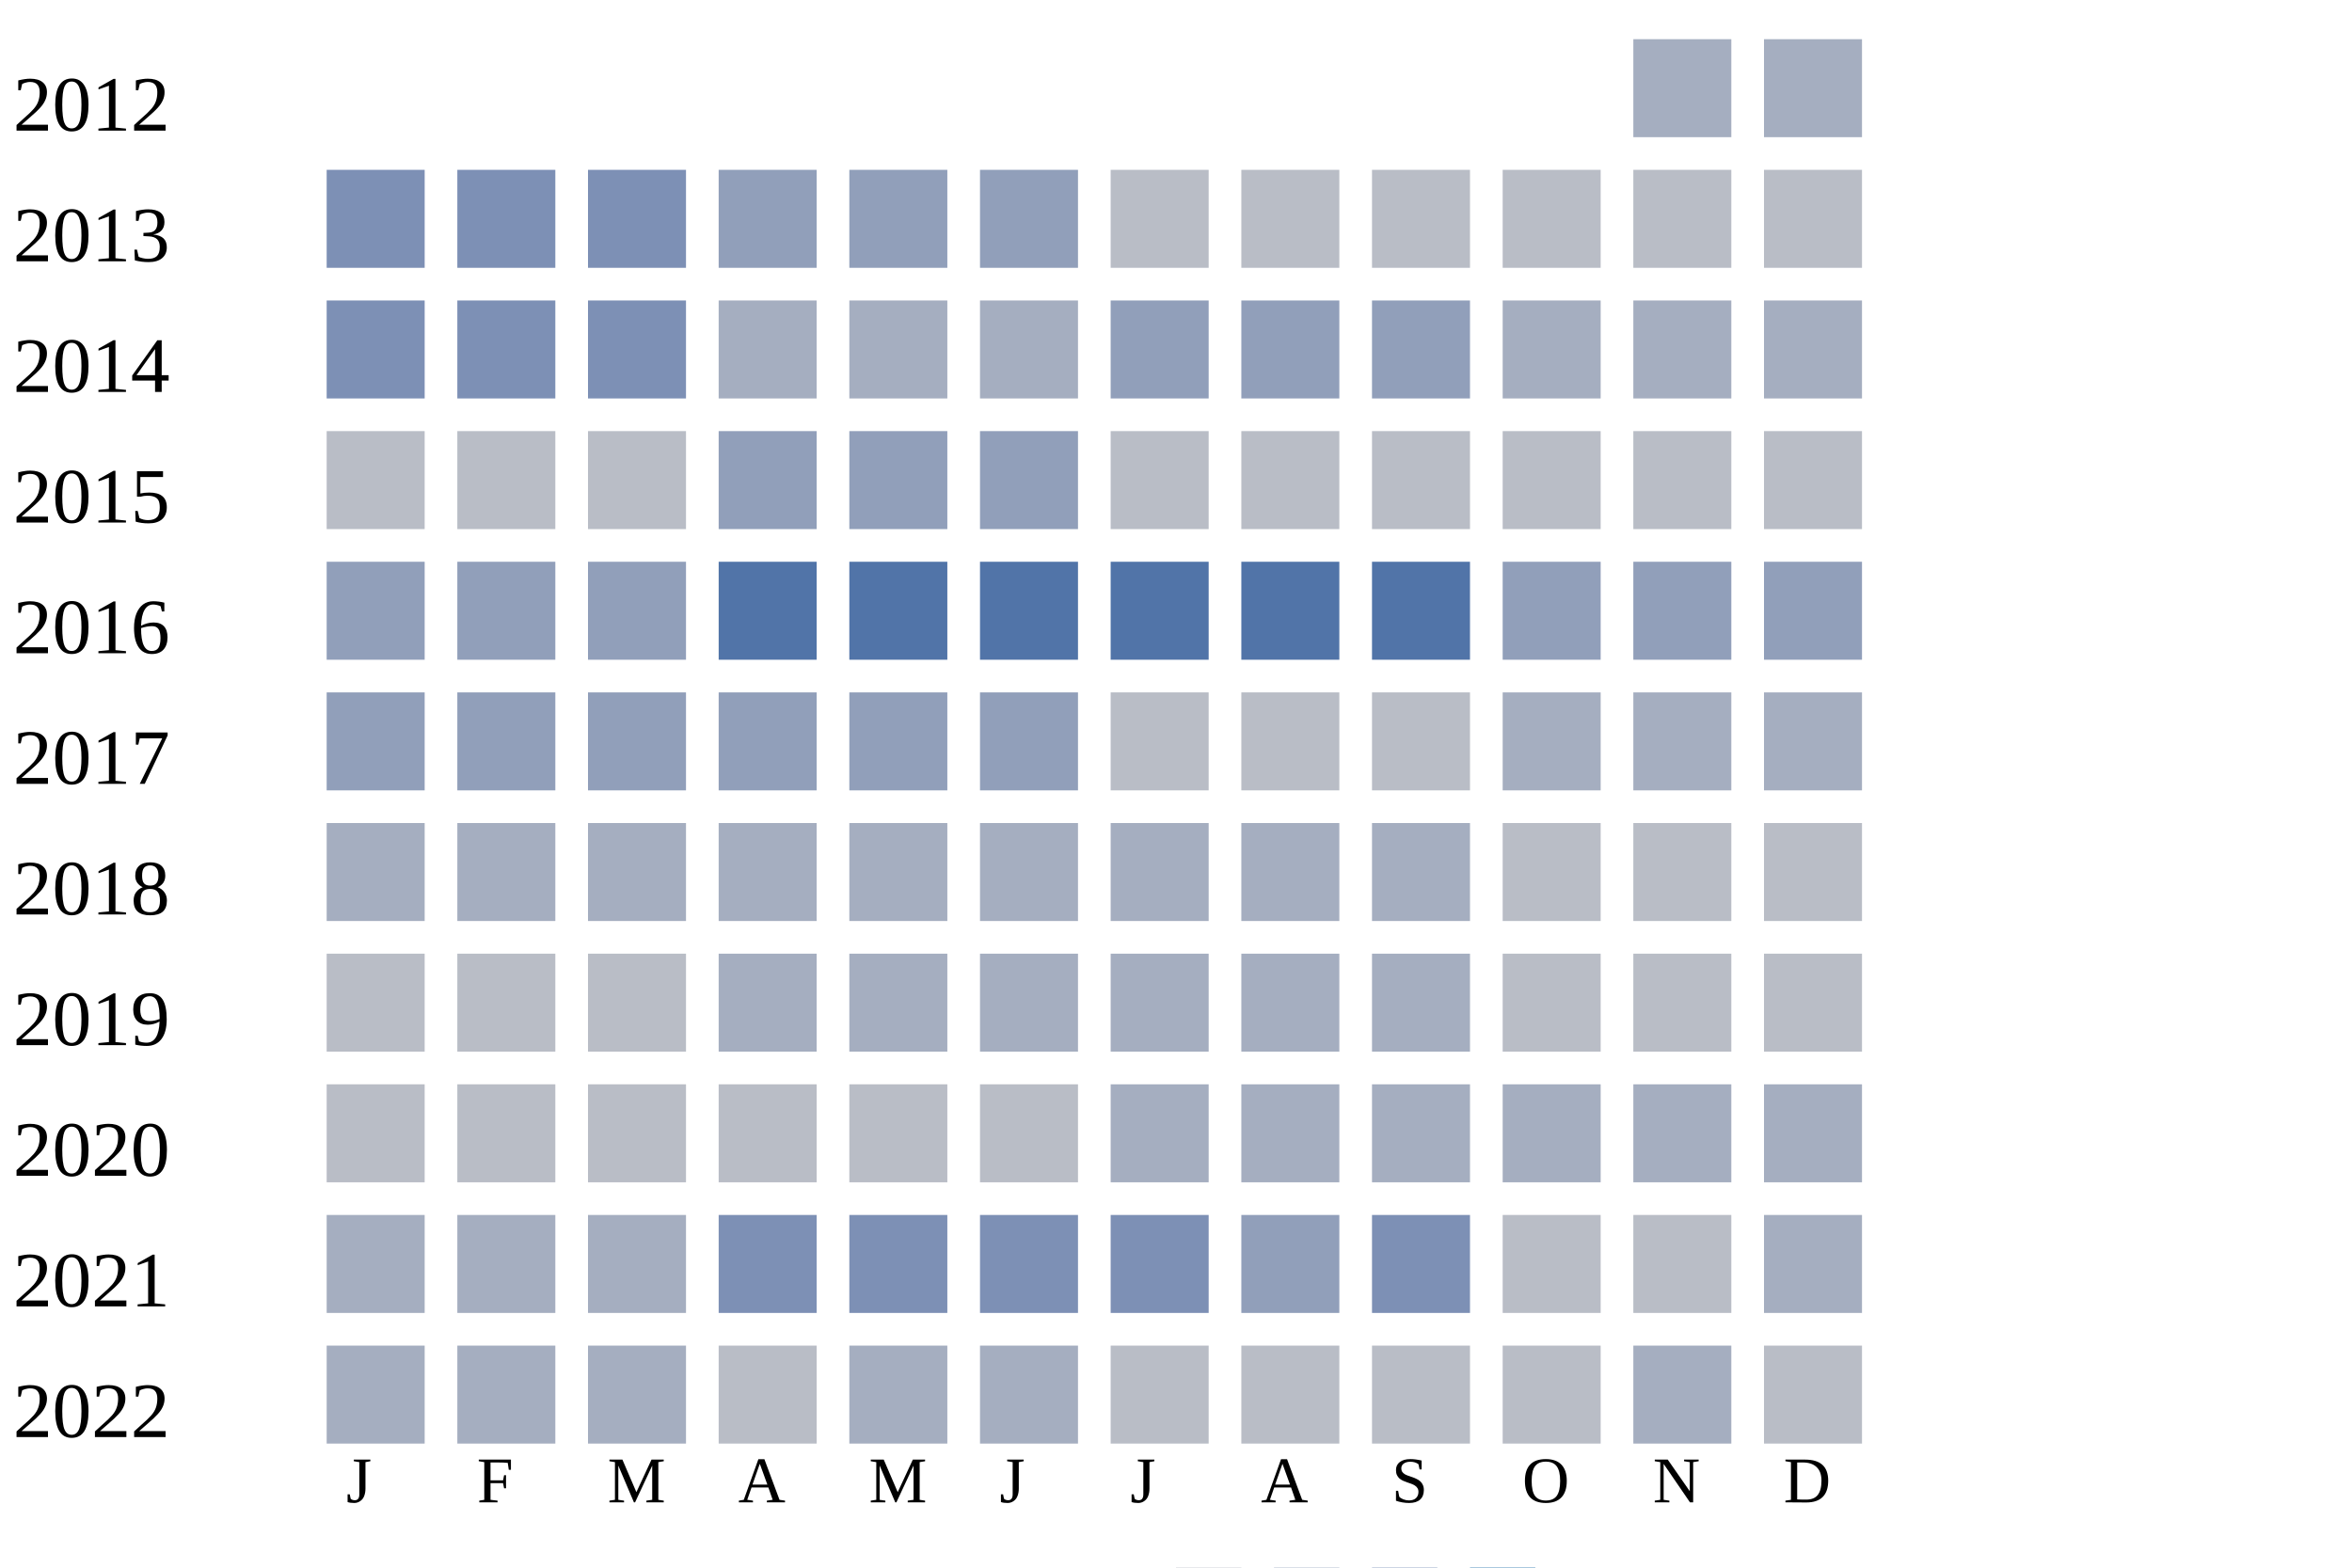
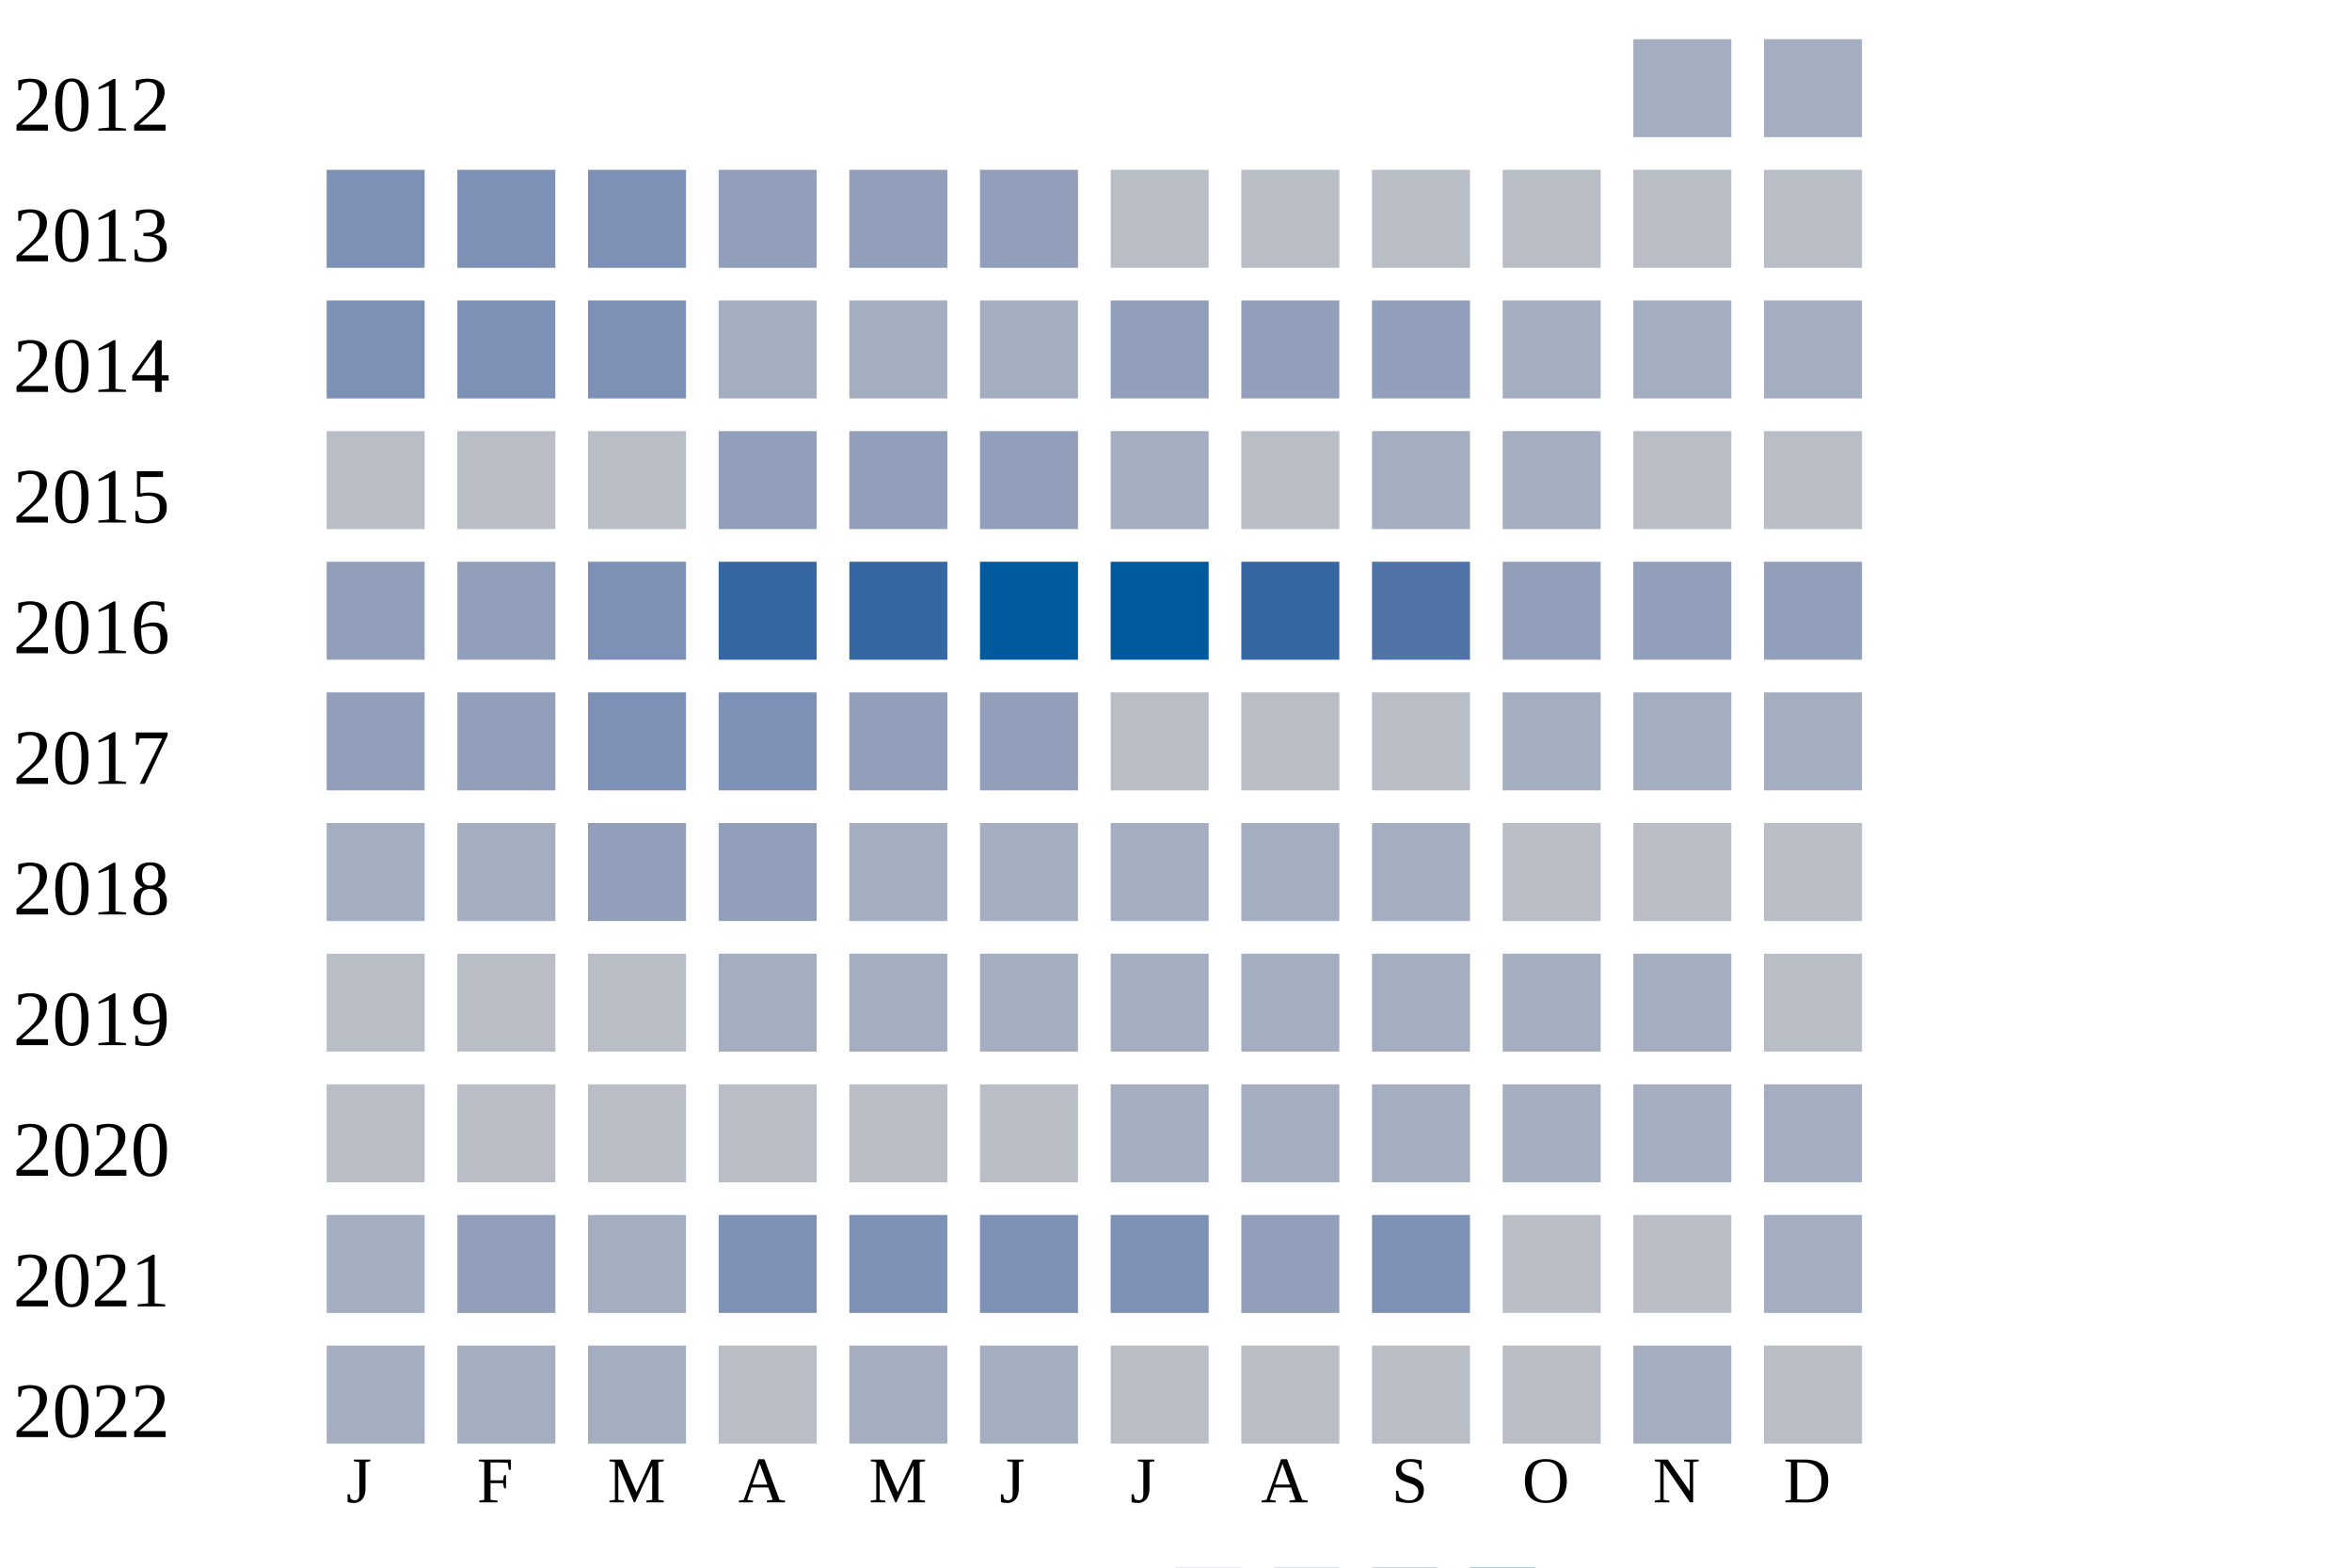
<svg xmlns="http://www.w3.org/2000/svg" width="360" height="240">
  <g transform="translate(0 0)">
    <text x="2" y="20">2012</text>
    <rect x="250" y="6" width="15" height="15" fill="#a5aec0" />
    <rect x="270" y="6" width="15" height="15" fill="#a5aec0" />
  </g>
  <g transform="translate(0 20)">
    <text x="2" y="20">2013</text>
    <rect x="50" y="6" width="15" height="15" fill="#7d90b5" />
    <rect x="70" y="6" width="15" height="15" fill="#7d90b5" />
    <rect x="90" y="6" width="15" height="15" fill="#7d90b5" />
    <rect x="110" y="6" width="15" height="15" fill="#919fba" />
    <rect x="130" y="6" width="15" height="15" fill="#919fba" />
    <rect x="150" y="6" width="15" height="15" fill="#919fba" />
    <rect x="170" y="6" width="15" height="15" fill="#b9bdc6" />
    <rect x="190" y="6" width="15" height="15" fill="#b9bdc6" />
    <rect x="210" y="6" width="15" height="15" fill="#b9bdc6" />
    <rect x="230" y="6" width="15" height="15" fill="#b9bdc6" />
    <rect x="250" y="6" width="15" height="15" fill="#b9bdc6" />
    <rect x="270" y="6" width="15" height="15" fill="#b9bdc6" />
  </g>
  <g transform="translate(0 40)">
    <text x="2" y="20">2014</text>
    <rect x="50" y="6" width="15" height="15" fill="#7d90b5" />
    <rect x="70" y="6" width="15" height="15" fill="#7d90b5" />
    <rect x="90" y="6" width="15" height="15" fill="#7d90b5" />
    <rect x="110" y="6" width="15" height="15" fill="#a5aec0" />
    <rect x="130" y="6" width="15" height="15" fill="#a5aec0" />
    <rect x="150" y="6" width="15" height="15" fill="#a5aec0" />
    <rect x="170" y="6" width="15" height="15" fill="#919fba" />
    <rect x="190" y="6" width="15" height="15" fill="#919fba" />
    <rect x="210" y="6" width="15" height="15" fill="#919fba" />
    <rect x="230" y="6" width="15" height="15" fill="#a5aec0" />
    <rect x="250" y="6" width="15" height="15" fill="#a5aec0" />
    <rect x="270" y="6" width="15" height="15" fill="#a5aec0" />
  </g>
  <g transform="translate(0 60)">
    <text x="2" y="20">2015</text>
    <rect x="50" y="6" width="15" height="15" fill="#b9bdc6" />
    <rect x="70" y="6" width="15" height="15" fill="#b9bdc6" />
    <rect x="90" y="6" width="15" height="15" fill="#b9bdc6" />
    <rect x="110" y="6" width="15" height="15" fill="#919fba" />
    <rect x="130" y="6" width="15" height="15" fill="#919fba" />
    <rect x="150" y="6" width="15" height="15" fill="#919fba" />
-     <rect x="170" y="6" width="15" height="15" fill="#b9bdc6" />
+     <rect x="170" y="6" width="15" height="15" fill="#a5aec0" />
    <rect x="190" y="6" width="15" height="15" fill="#b9bdc6" />
-     <rect x="210" y="6" width="15" height="15" fill="#b9bdc6" />
-     <rect x="230" y="6" width="15" height="15" fill="#b9bdc6" />
+     <rect x="210" y="6" width="15" height="15" fill="#a5aec0" />
+     <rect x="230" y="6" width="15" height="15" fill="#a5aec0" />
    <rect x="250" y="6" width="15" height="15" fill="#b9bdc6" />
    <rect x="270" y="6" width="15" height="15" fill="#b9bdc6" />
  </g>
  <g transform="translate(0 80)">
    <text x="2" y="20">2016</text>
    <rect x="50" y="6" width="15" height="15" fill="#919fba" />
    <rect x="70" y="6" width="15" height="15" fill="#919fba" />
-     <rect x="90" y="6" width="15" height="15" fill="#919fba" />
-     <rect x="110" y="6" width="15" height="15" fill="#5174a8" />
-     <rect x="130" y="6" width="15" height="15" fill="#5174a8" />
-     <rect x="150" y="6" width="15" height="15" fill="#5174a8" />
-     <rect x="170" y="6" width="15" height="15" fill="#5174a8" />
-     <rect x="190" y="6" width="15" height="15" fill="#5174a8" />
+     <rect x="90" y="6" width="15" height="15" fill="#7d90b5" />
+     <rect x="110" y="6" width="15" height="15" fill="#3667a2" />
+     <rect x="130" y="6" width="15" height="15" fill="#3667a2" />
+     <rect x="150" y="6" width="15" height="15" fill="#005a9c" />
+     <rect x="170" y="6" width="15" height="15" fill="#005a9c" />
+     <rect x="190" y="6" width="15" height="15" fill="#3667a2" />
    <rect x="210" y="6" width="15" height="15" fill="#5174a8" />
    <rect x="230" y="6" width="15" height="15" fill="#919fba" />
    <rect x="250" y="6" width="15" height="15" fill="#919fba" />
    <rect x="270" y="6" width="15" height="15" fill="#919fba" />
  </g>
  <g transform="translate(0 100)">
    <text x="2" y="20">2017</text>
    <rect x="50" y="6" width="15" height="15" fill="#919fba" />
    <rect x="70" y="6" width="15" height="15" fill="#919fba" />
-     <rect x="90" y="6" width="15" height="15" fill="#919fba" />
-     <rect x="110" y="6" width="15" height="15" fill="#919fba" />
+     <rect x="90" y="6" width="15" height="15" fill="#7d90b5" />
+     <rect x="110" y="6" width="15" height="15" fill="#7d90b5" />
    <rect x="130" y="6" width="15" height="15" fill="#919fba" />
    <rect x="150" y="6" width="15" height="15" fill="#919fba" />
    <rect x="170" y="6" width="15" height="15" fill="#b9bdc6" />
    <rect x="190" y="6" width="15" height="15" fill="#b9bdc6" />
    <rect x="210" y="6" width="15" height="15" fill="#b9bdc6" />
    <rect x="230" y="6" width="15" height="15" fill="#a5aec0" />
    <rect x="250" y="6" width="15" height="15" fill="#a5aec0" />
    <rect x="270" y="6" width="15" height="15" fill="#a5aec0" />
  </g>
  <g transform="translate(0 120)">
    <text x="2" y="20">2018</text>
    <rect x="50" y="6" width="15" height="15" fill="#a5aec0" />
    <rect x="70" y="6" width="15" height="15" fill="#a5aec0" />
-     <rect x="90" y="6" width="15" height="15" fill="#a5aec0" />
-     <rect x="110" y="6" width="15" height="15" fill="#a5aec0" />
+     <rect x="90" y="6" width="15" height="15" fill="#919fba" />
+     <rect x="110" y="6" width="15" height="15" fill="#919fba" />
    <rect x="130" y="6" width="15" height="15" fill="#a5aec0" />
    <rect x="150" y="6" width="15" height="15" fill="#a5aec0" />
    <rect x="170" y="6" width="15" height="15" fill="#a5aec0" />
    <rect x="190" y="6" width="15" height="15" fill="#a5aec0" />
    <rect x="210" y="6" width="15" height="15" fill="#a5aec0" />
    <rect x="230" y="6" width="15" height="15" fill="#b9bdc6" />
    <rect x="250" y="6" width="15" height="15" fill="#b9bdc6" />
    <rect x="270" y="6" width="15" height="15" fill="#b9bdc6" />
  </g>
  <g transform="translate(0 140)">
    <text x="2" y="20">2019</text>
    <rect x="50" y="6" width="15" height="15" fill="#b9bdc6" />
    <rect x="70" y="6" width="15" height="15" fill="#b9bdc6" />
    <rect x="90" y="6" width="15" height="15" fill="#b9bdc6" />
    <rect x="110" y="6" width="15" height="15" fill="#a5aec0" />
    <rect x="130" y="6" width="15" height="15" fill="#a5aec0" />
    <rect x="150" y="6" width="15" height="15" fill="#a5aec0" />
    <rect x="170" y="6" width="15" height="15" fill="#a5aec0" />
    <rect x="190" y="6" width="15" height="15" fill="#a5aec0" />
    <rect x="210" y="6" width="15" height="15" fill="#a5aec0" />
-     <rect x="230" y="6" width="15" height="15" fill="#b9bdc6" />
-     <rect x="250" y="6" width="15" height="15" fill="#b9bdc6" />
+     <rect x="230" y="6" width="15" height="15" fill="#a5aec0" />
+     <rect x="250" y="6" width="15" height="15" fill="#a5aec0" />
    <rect x="270" y="6" width="15" height="15" fill="#b9bdc6" />
  </g>
  <g transform="translate(0 160)">
    <text x="2" y="20">2020</text>
    <rect x="50" y="6" width="15" height="15" fill="#b9bdc6" />
    <rect x="70" y="6" width="15" height="15" fill="#b9bdc6" />
    <rect x="90" y="6" width="15" height="15" fill="#b9bdc6" />
    <rect x="110" y="6" width="15" height="15" fill="#b9bdc6" />
    <rect x="130" y="6" width="15" height="15" fill="#b9bdc6" />
    <rect x="150" y="6" width="15" height="15" fill="#b9bdc6" />
    <rect x="170" y="6" width="15" height="15" fill="#a5aec0" />
    <rect x="190" y="6" width="15" height="15" fill="#a5aec0" />
    <rect x="210" y="6" width="15" height="15" fill="#a5aec0" />
    <rect x="230" y="6" width="15" height="15" fill="#a5aec0" />
    <rect x="250" y="6" width="15" height="15" fill="#a5aec0" />
    <rect x="270" y="6" width="15" height="15" fill="#a5aec0" />
  </g>
  <g transform="translate(0 180)">
    <text x="2" y="20">2021</text>
    <rect x="50" y="6" width="15" height="15" fill="#a5aec0" />
-     <rect x="70" y="6" width="15" height="15" fill="#a5aec0" />
+     <rect x="70" y="6" width="15" height="15" fill="#919fba" />
    <rect x="90" y="6" width="15" height="15" fill="#a5aec0" />
    <rect x="110" y="6" width="15" height="15" fill="#7d90b5" />
    <rect x="130" y="6" width="15" height="15" fill="#7d90b5" />
    <rect x="150" y="6" width="15" height="15" fill="#7d90b5" />
    <rect x="170" y="6" width="15" height="15" fill="#7d90b5" />
    <rect x="190" y="6" width="15" height="15" fill="#919fba" />
    <rect x="210" y="6" width="15" height="15" fill="#7d90b5" />
    <rect x="230" y="6" width="15" height="15" fill="#b9bdc6" />
    <rect x="250" y="6" width="15" height="15" fill="#b9bdc6" />
    <rect x="270" y="6" width="15" height="15" fill="#a5aec0" />
  </g>
  <g transform="translate(0 200)">
    <text x="2" y="20">2022</text>
    <rect x="50" y="6" width="15" height="15" fill="#a5aec0" />
    <rect x="70" y="6" width="15" height="15" fill="#a5aec0" />
    <rect x="90" y="6" width="15" height="15" fill="#a5aec0" />
    <rect x="110" y="6" width="15" height="15" fill="#b9bdc6" />
    <rect x="130" y="6" width="15" height="15" fill="#a5aec0" />
    <rect x="150" y="6" width="15" height="15" fill="#a5aec0" />
    <rect x="170" y="6" width="15" height="15" fill="#b9bdc6" />
    <rect x="190" y="6" width="15" height="15" fill="#b9bdc6" />
    <rect x="210" y="6" width="15" height="15" fill="#b9bdc6" />
    <rect x="230" y="6" width="15" height="15" fill="#b9bdc6" />
    <rect x="250" y="6" width="15" height="15" fill="#a5aec0" />
    <rect x="270" y="6" width="15" height="15" fill="#b9bdc6" />
  </g>
  <text style="font-size: 10px; text-align: center" x="53" y="230">J</text>
  <text style="font-size: 10px; text-align: center" x="73" y="230">F</text>
  <text style="font-size: 10px; text-align: center" x="93" y="230">M</text>
  <text style="font-size: 10px; text-align: center" x="113" y="230">A</text>
  <text style="font-size: 10px; text-align: center" x="133" y="230">M</text>
  <text style="font-size: 10px; text-align: center" x="153" y="230">J</text>
  <text style="font-size: 10px; text-align: center" x="173" y="230">J</text>
  <text style="font-size: 10px; text-align: center" x="193" y="230">A</text>
  <text style="font-size: 10px; text-align: center" x="213" y="230">S</text>
  <text style="font-size: 10px; text-align: center" x="233" y="230">O</text>
  <text style="font-size: 10px; text-align: center" x="253" y="230">N</text>
  <text style="font-size: 10px; text-align: center" x="273" y="230">D</text>
  <text style="font-size: 10px;" x="155" y="249">Less</text>
  <rect fill="#b9bdc6" width="10" height="10" x="180" y="240" />
  <rect fill="#919fba" width="10" height="10" x="195" y="240" />
  <rect fill="#6882ae" width="10" height="10" x="210" y="240" />
  <rect fill="#005a9c" width="10" height="10" x="225" y="240" />
  <text x="240" y="249" style="font-size: 10px;">More</text>
</svg>
